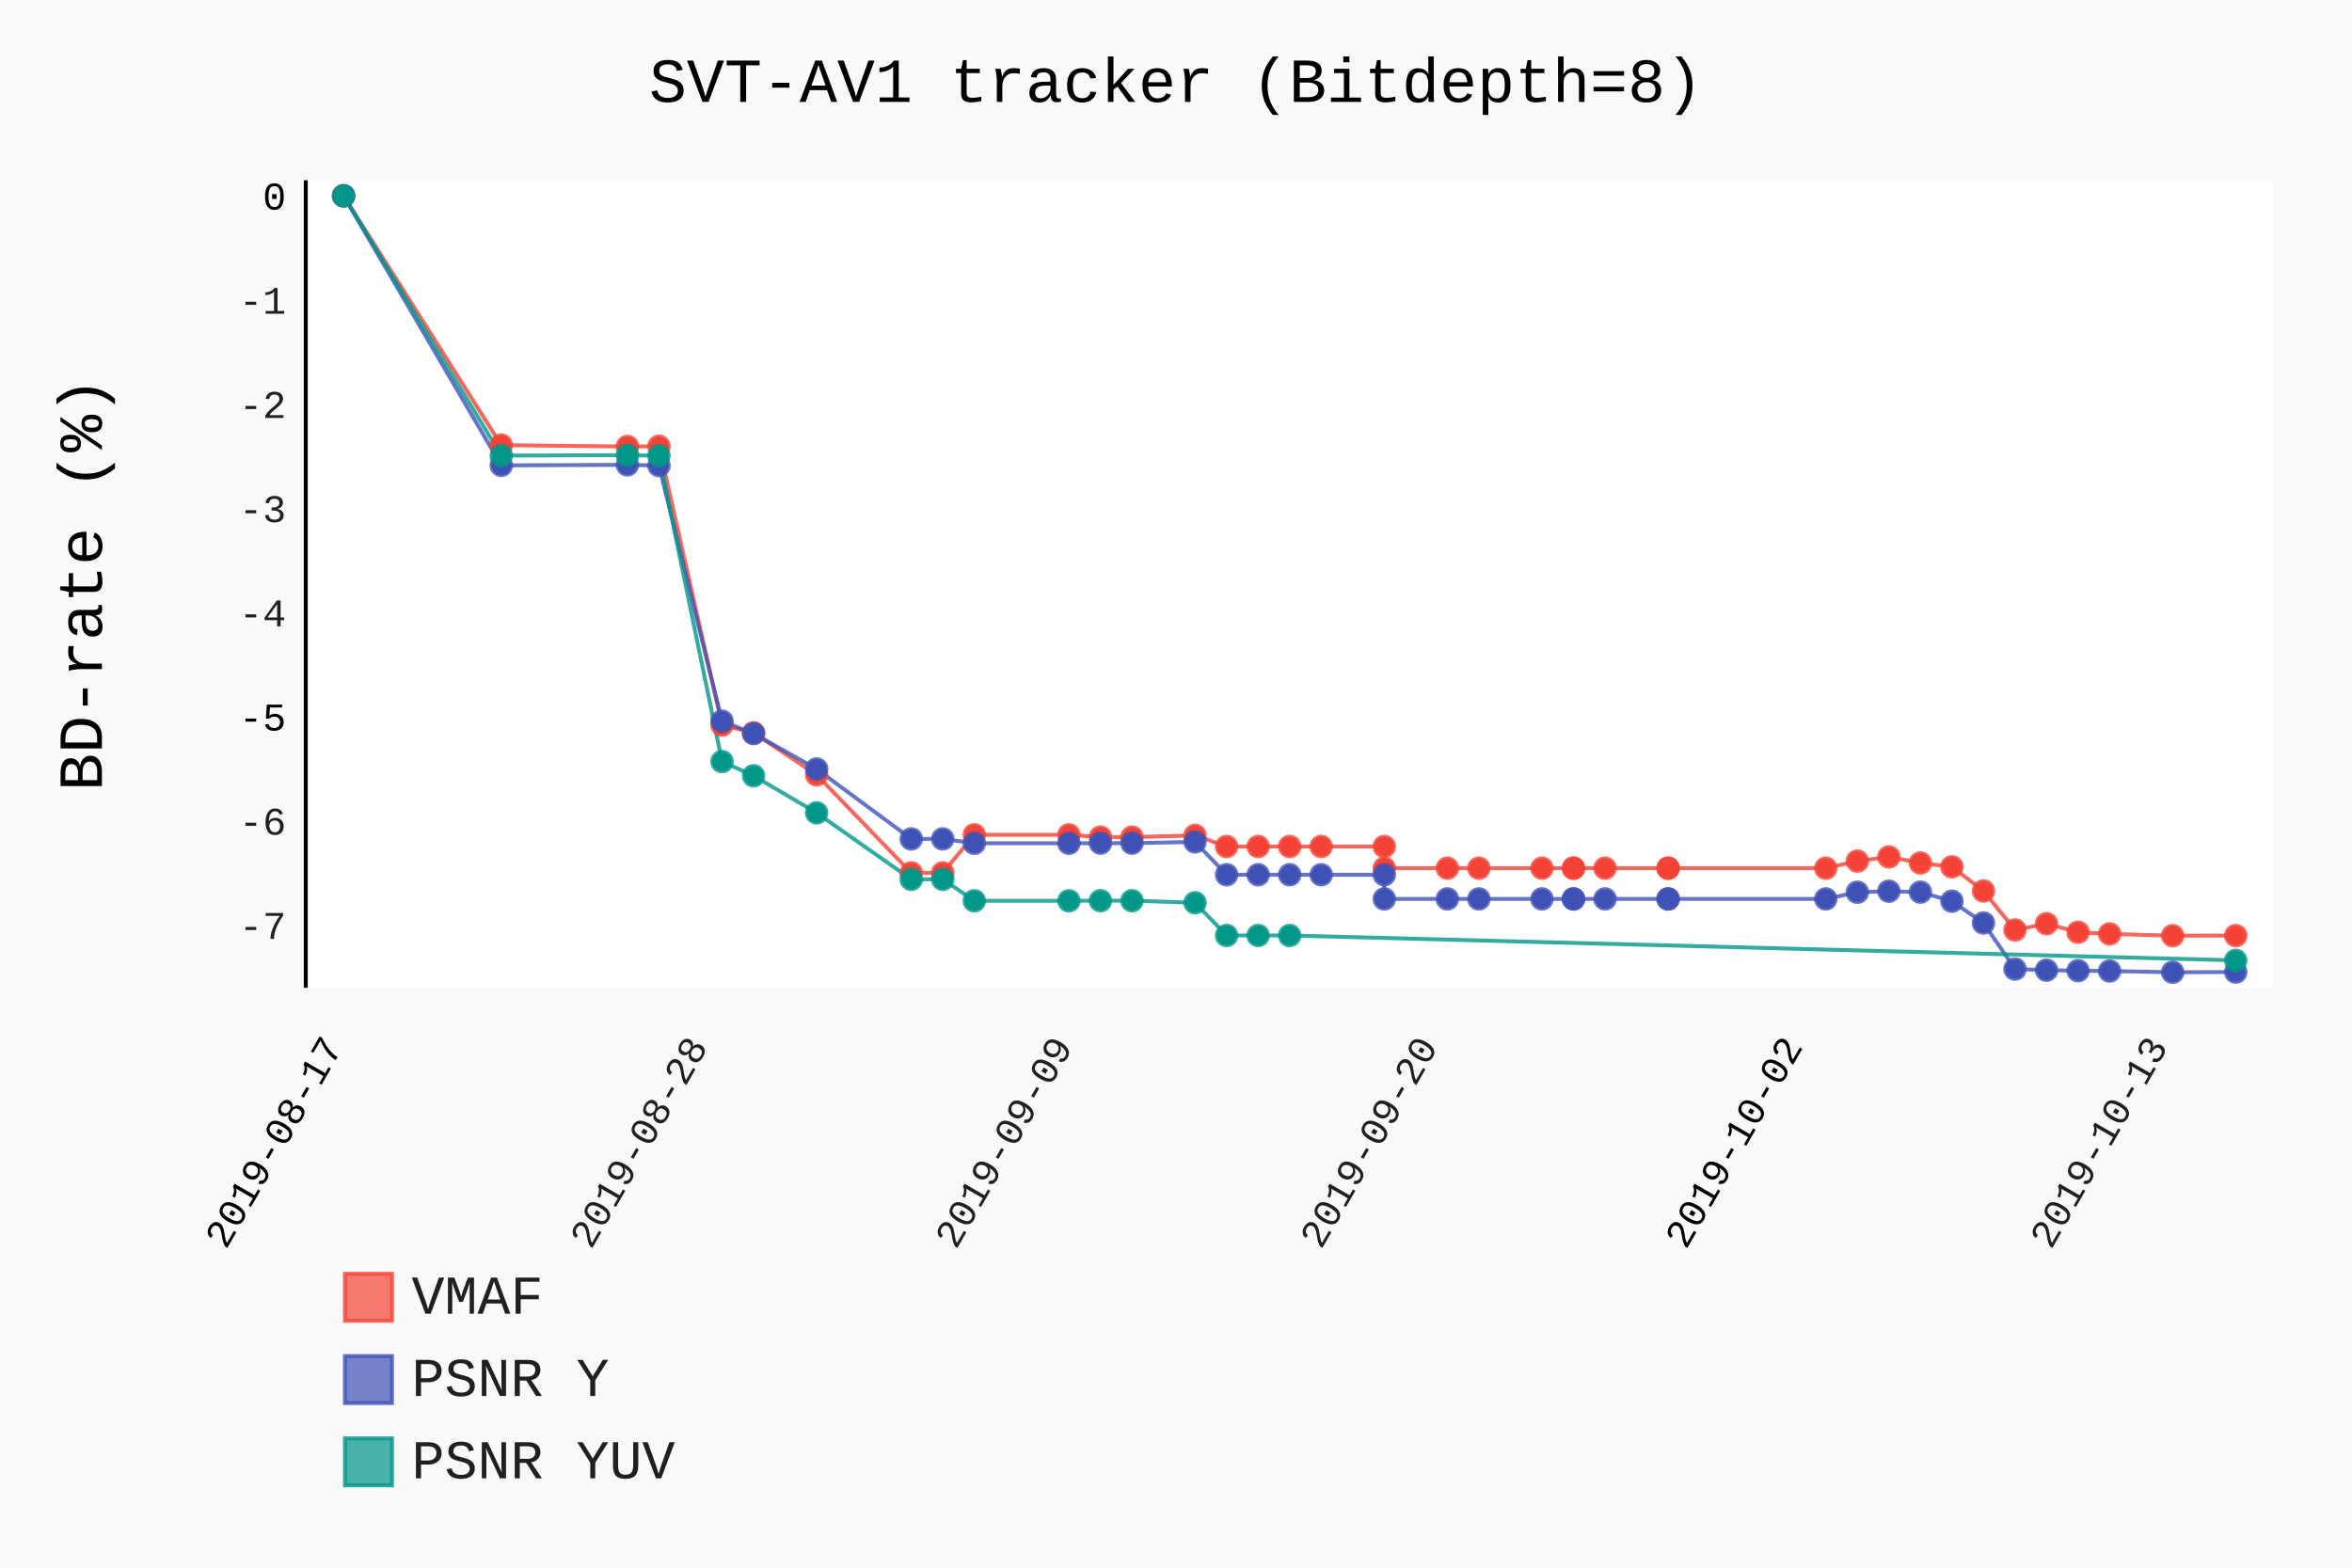
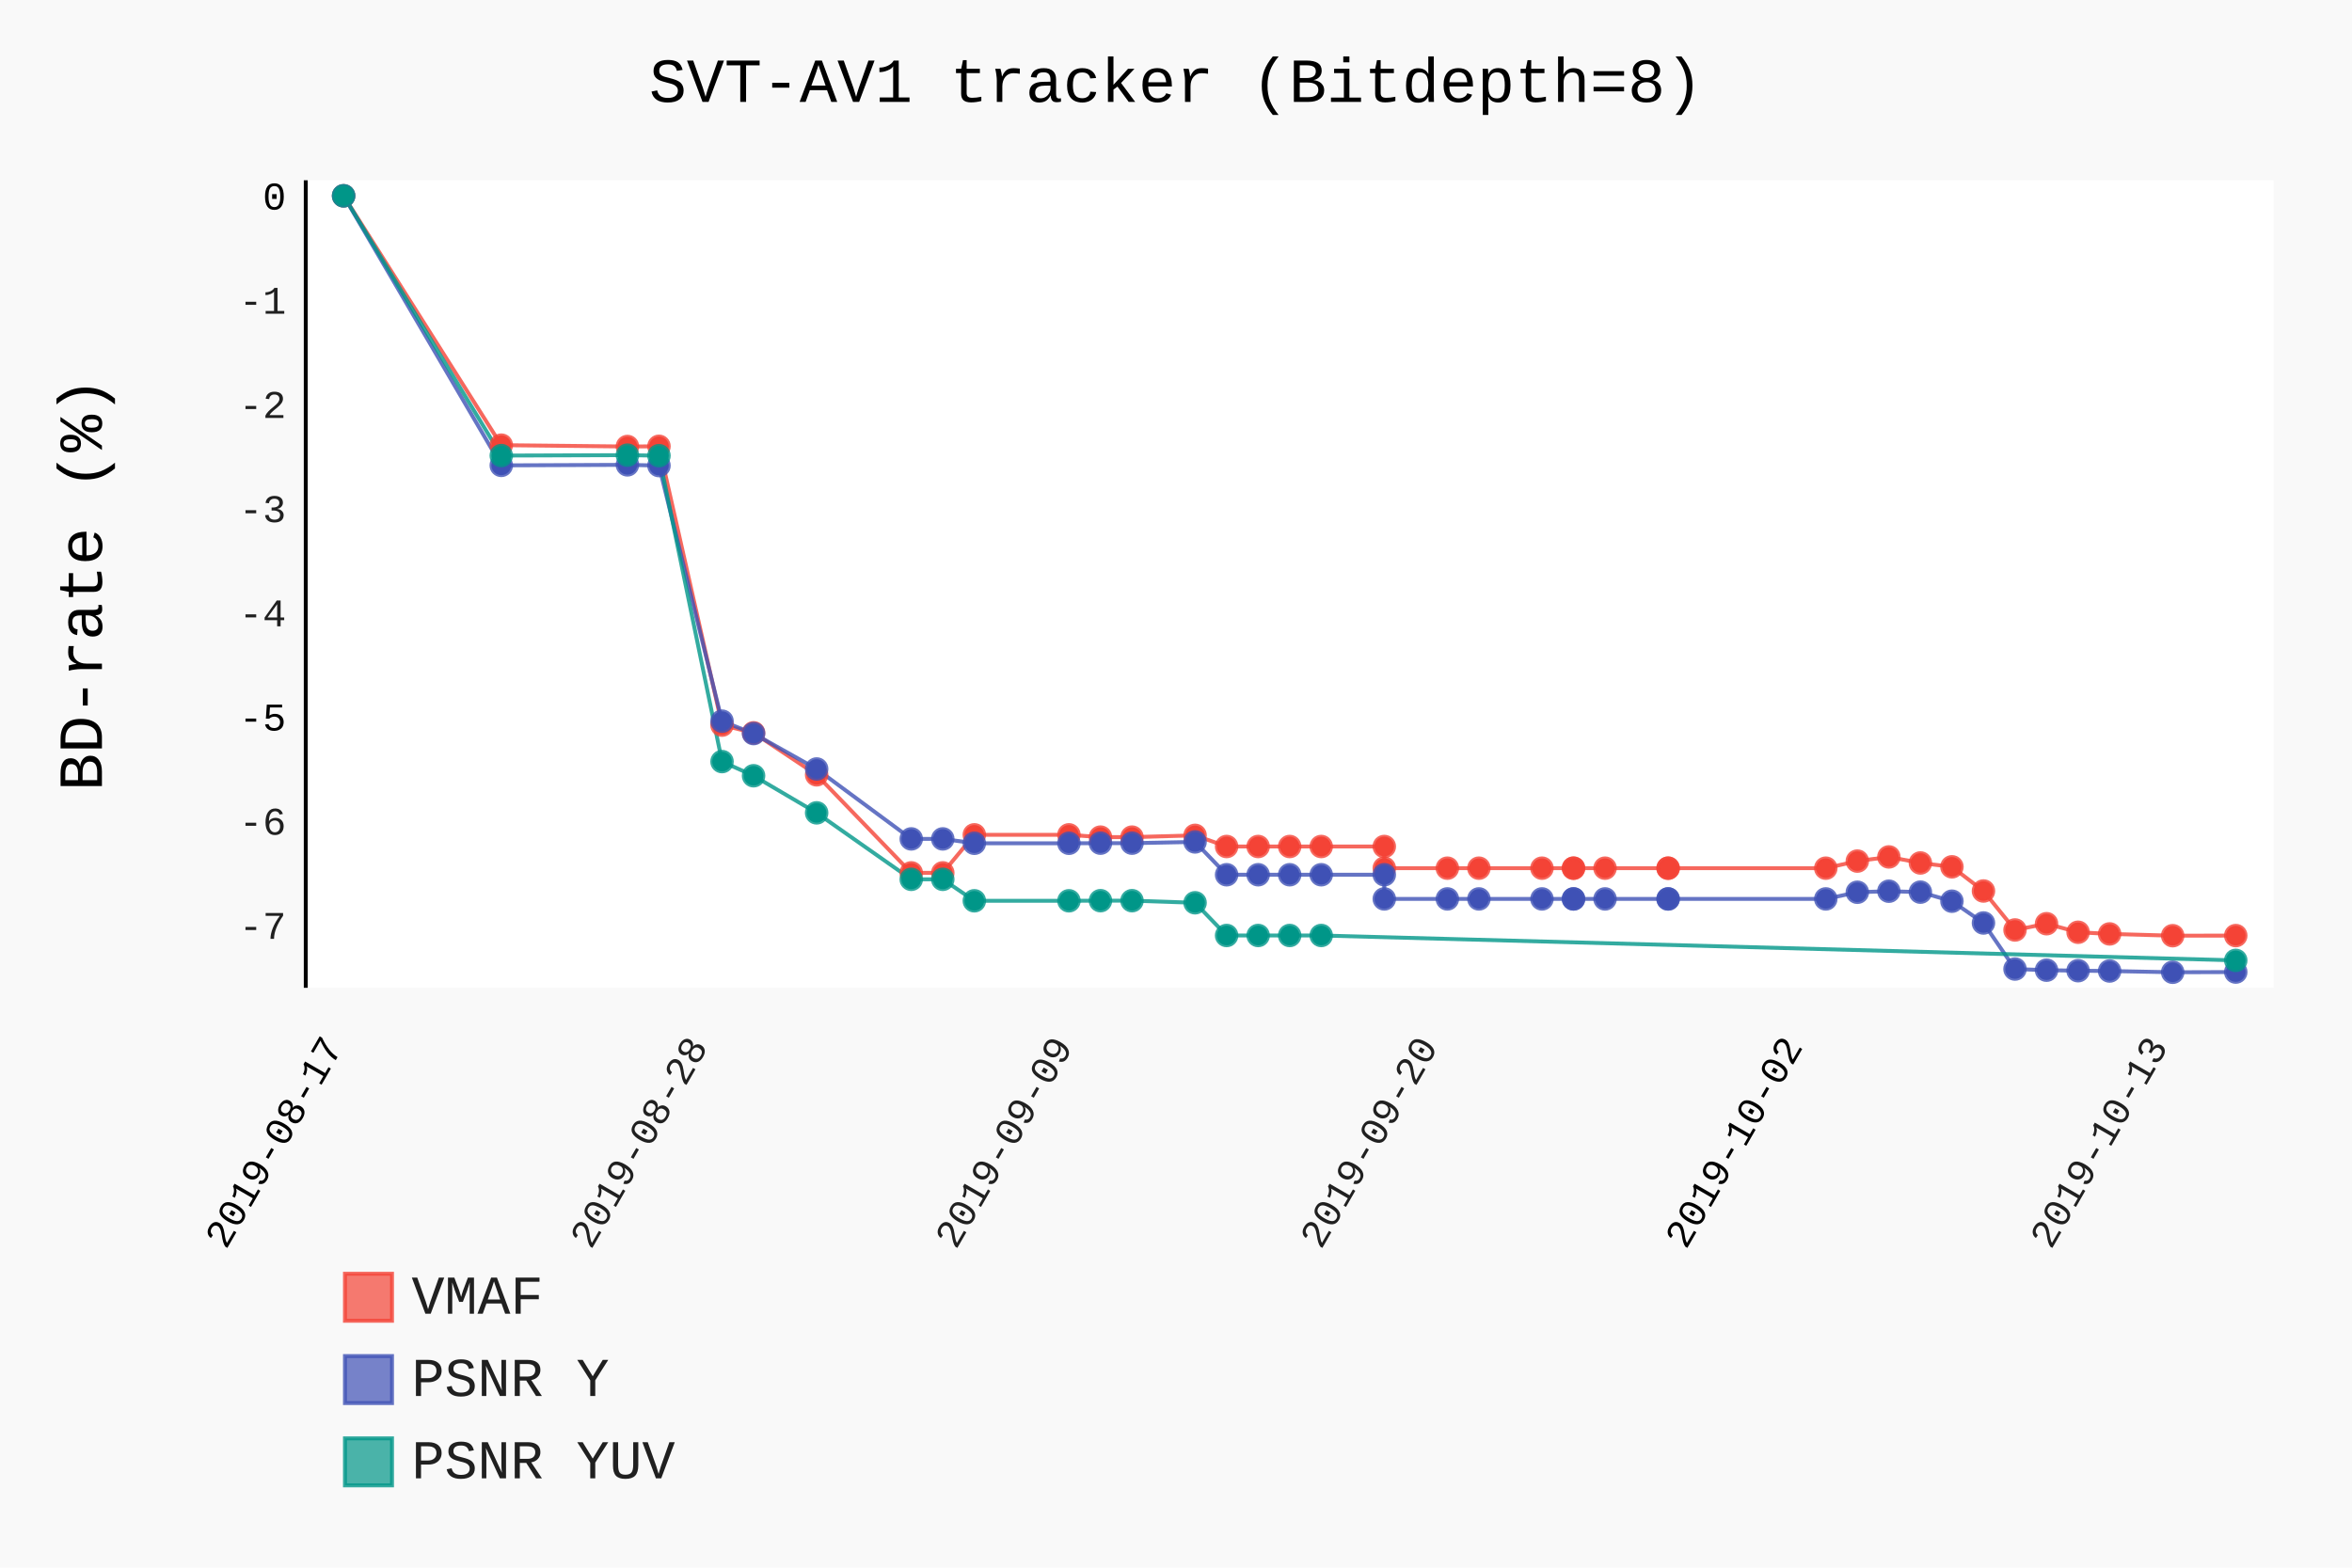
- <svg xmlns="http://www.w3.org/2000/svg" id="chart-9a60c96f-c6e7-4e21-8a89-050f6b55510d" class="pygal-chart" viewBox="0 0 600 400">
+ <svg xmlns="http://www.w3.org/2000/svg" id="chart-8baf97ec-f921-4bf6-bf29-371cf08438ed" class="pygal-chart" viewBox="0 0 600 400">
  <defs>
-     <style type="text/css">#chart-9a60c96f-c6e7-4e21-8a89-050f6b55510d{-webkit-user-select:none;-webkit-font-smoothing:antialiased;font-family:Consolas,"Liberation Mono",Menlo,Courier,monospace}#chart-9a60c96f-c6e7-4e21-8a89-050f6b55510d .title{font-family:Consolas,"Liberation Mono",Menlo,Courier,monospace;font-size:16px}#chart-9a60c96f-c6e7-4e21-8a89-050f6b55510d .legends .legend text{font-family:Consolas,"Liberation Mono",Menlo,Courier,monospace;font-size:14px}#chart-9a60c96f-c6e7-4e21-8a89-050f6b55510d .axis text{font-family:Consolas,"Liberation Mono",Menlo,Courier,monospace;font-size:10px}#chart-9a60c96f-c6e7-4e21-8a89-050f6b55510d .axis text.major{font-family:Consolas,"Liberation Mono",Menlo,Courier,monospace;font-size:10px}#chart-9a60c96f-c6e7-4e21-8a89-050f6b55510d .text-overlay text.value{font-family:Consolas,"Liberation Mono",Menlo,Courier,monospace;font-size:16px}#chart-9a60c96f-c6e7-4e21-8a89-050f6b55510d .text-overlay text.label{font-family:Consolas,"Liberation Mono",Menlo,Courier,monospace;font-size:10px}#chart-9a60c96f-c6e7-4e21-8a89-050f6b55510d .tooltip{font-family:Consolas,"Liberation Mono",Menlo,Courier,monospace;font-size:14px}#chart-9a60c96f-c6e7-4e21-8a89-050f6b55510d text.no_data{font-family:Consolas,"Liberation Mono",Menlo,Courier,monospace;font-size:64px}
- #chart-9a60c96f-c6e7-4e21-8a89-050f6b55510d{background-color:rgba(249,249,249,1)}#chart-9a60c96f-c6e7-4e21-8a89-050f6b55510d path,#chart-9a60c96f-c6e7-4e21-8a89-050f6b55510d line,#chart-9a60c96f-c6e7-4e21-8a89-050f6b55510d rect,#chart-9a60c96f-c6e7-4e21-8a89-050f6b55510d circle{-webkit-transition:150ms;-moz-transition:150ms;transition:150ms}#chart-9a60c96f-c6e7-4e21-8a89-050f6b55510d .graph &gt; .background{fill:rgba(249,249,249,1)}#chart-9a60c96f-c6e7-4e21-8a89-050f6b55510d .plot &gt; .background{fill:rgba(255,255,255,1)}#chart-9a60c96f-c6e7-4e21-8a89-050f6b55510d .graph{fill:rgba(0,0,0,.87)}#chart-9a60c96f-c6e7-4e21-8a89-050f6b55510d text.no_data{fill:rgba(0,0,0,1)}#chart-9a60c96f-c6e7-4e21-8a89-050f6b55510d .title{fill:rgba(0,0,0,1)}#chart-9a60c96f-c6e7-4e21-8a89-050f6b55510d .legends .legend text{fill:rgba(0,0,0,.87)}#chart-9a60c96f-c6e7-4e21-8a89-050f6b55510d .legends .legend:hover text{fill:rgba(0,0,0,1)}#chart-9a60c96f-c6e7-4e21-8a89-050f6b55510d .axis .line{stroke:rgba(0,0,0,1)}#chart-9a60c96f-c6e7-4e21-8a89-050f6b55510d .axis .guide.line{stroke:rgba(0,0,0,.54)}#chart-9a60c96f-c6e7-4e21-8a89-050f6b55510d .axis .major.line{stroke:rgba(0,0,0,.87)}#chart-9a60c96f-c6e7-4e21-8a89-050f6b55510d .axis text.major{fill:rgba(0,0,0,1)}#chart-9a60c96f-c6e7-4e21-8a89-050f6b55510d .axis.y .guides:hover .guide.line,#chart-9a60c96f-c6e7-4e21-8a89-050f6b55510d .line-graph .axis.x .guides:hover .guide.line,#chart-9a60c96f-c6e7-4e21-8a89-050f6b55510d .stackedline-graph .axis.x .guides:hover .guide.line,#chart-9a60c96f-c6e7-4e21-8a89-050f6b55510d .xy-graph .axis.x .guides:hover .guide.line{stroke:rgba(0,0,0,1)}#chart-9a60c96f-c6e7-4e21-8a89-050f6b55510d .axis .guides:hover text{fill:rgba(0,0,0,1)}#chart-9a60c96f-c6e7-4e21-8a89-050f6b55510d .reactive{fill-opacity:.7;stroke-opacity:.8}#chart-9a60c96f-c6e7-4e21-8a89-050f6b55510d .ci{stroke:rgba(0,0,0,.87)}#chart-9a60c96f-c6e7-4e21-8a89-050f6b55510d .reactive.active,#chart-9a60c96f-c6e7-4e21-8a89-050f6b55510d .active .reactive{fill-opacity:.8;stroke-opacity:.9;stroke-width:4}#chart-9a60c96f-c6e7-4e21-8a89-050f6b55510d .ci .reactive.active{stroke-width:1.5}#chart-9a60c96f-c6e7-4e21-8a89-050f6b55510d .series text{fill:rgba(0,0,0,1)}#chart-9a60c96f-c6e7-4e21-8a89-050f6b55510d .tooltip rect{fill:rgba(255,255,255,1);stroke:rgba(0,0,0,1);-webkit-transition:opacity 150ms;-moz-transition:opacity 150ms;transition:opacity 150ms}#chart-9a60c96f-c6e7-4e21-8a89-050f6b55510d .tooltip .label{fill:rgba(0,0,0,.87)}#chart-9a60c96f-c6e7-4e21-8a89-050f6b55510d .tooltip .label{fill:rgba(0,0,0,.87)}#chart-9a60c96f-c6e7-4e21-8a89-050f6b55510d .tooltip .legend{font-size:.8em;fill:rgba(0,0,0,.54)}#chart-9a60c96f-c6e7-4e21-8a89-050f6b55510d .tooltip .x_label{font-size:.6em;fill:rgba(0,0,0,1)}#chart-9a60c96f-c6e7-4e21-8a89-050f6b55510d .tooltip .xlink{font-size:.5em;text-decoration:underline}#chart-9a60c96f-c6e7-4e21-8a89-050f6b55510d .tooltip .value{font-size:1.5em}#chart-9a60c96f-c6e7-4e21-8a89-050f6b55510d .bound{font-size:.5em}#chart-9a60c96f-c6e7-4e21-8a89-050f6b55510d .max-value{font-size:.75em;fill:rgba(0,0,0,.54)}#chart-9a60c96f-c6e7-4e21-8a89-050f6b55510d .map-element{fill:rgba(255,255,255,1);stroke:rgba(0,0,0,.54) !important}#chart-9a60c96f-c6e7-4e21-8a89-050f6b55510d .map-element .reactive{fill-opacity:inherit;stroke-opacity:inherit}#chart-9a60c96f-c6e7-4e21-8a89-050f6b55510d .color-0,#chart-9a60c96f-c6e7-4e21-8a89-050f6b55510d .color-0 a:visited{stroke:#F44336;fill:#F44336}#chart-9a60c96f-c6e7-4e21-8a89-050f6b55510d .color-1,#chart-9a60c96f-c6e7-4e21-8a89-050f6b55510d .color-1 a:visited{stroke:#3F51B5;fill:#3F51B5}#chart-9a60c96f-c6e7-4e21-8a89-050f6b55510d .color-2,#chart-9a60c96f-c6e7-4e21-8a89-050f6b55510d .color-2 a:visited{stroke:#009688;fill:#009688}#chart-9a60c96f-c6e7-4e21-8a89-050f6b55510d .text-overlay .color-0 text{fill:black}#chart-9a60c96f-c6e7-4e21-8a89-050f6b55510d .text-overlay .color-1 text{fill:black}#chart-9a60c96f-c6e7-4e21-8a89-050f6b55510d .text-overlay .color-2 text{fill:black}
- #chart-9a60c96f-c6e7-4e21-8a89-050f6b55510d text.no_data{text-anchor:middle}#chart-9a60c96f-c6e7-4e21-8a89-050f6b55510d .guide.line{fill:none}#chart-9a60c96f-c6e7-4e21-8a89-050f6b55510d .centered{text-anchor:middle}#chart-9a60c96f-c6e7-4e21-8a89-050f6b55510d .title{text-anchor:middle}#chart-9a60c96f-c6e7-4e21-8a89-050f6b55510d .legends .legend text{fill-opacity:1}#chart-9a60c96f-c6e7-4e21-8a89-050f6b55510d .axis.x text{text-anchor:middle}#chart-9a60c96f-c6e7-4e21-8a89-050f6b55510d .axis.x:not(.web) text[transform]{text-anchor:start}#chart-9a60c96f-c6e7-4e21-8a89-050f6b55510d .axis.x:not(.web) text[transform].backwards{text-anchor:end}#chart-9a60c96f-c6e7-4e21-8a89-050f6b55510d .axis.y text{text-anchor:end}#chart-9a60c96f-c6e7-4e21-8a89-050f6b55510d .axis.y text[transform].backwards{text-anchor:start}#chart-9a60c96f-c6e7-4e21-8a89-050f6b55510d .axis.y2 text{text-anchor:start}#chart-9a60c96f-c6e7-4e21-8a89-050f6b55510d .axis.y2 text[transform].backwards{text-anchor:end}#chart-9a60c96f-c6e7-4e21-8a89-050f6b55510d .axis .guide.line{stroke-dasharray:4,4}#chart-9a60c96f-c6e7-4e21-8a89-050f6b55510d .axis .major.guide.line{stroke-dasharray:6,6}#chart-9a60c96f-c6e7-4e21-8a89-050f6b55510d .horizontal .axis.y .guide.line,#chart-9a60c96f-c6e7-4e21-8a89-050f6b55510d .horizontal .axis.y2 .guide.line,#chart-9a60c96f-c6e7-4e21-8a89-050f6b55510d .vertical .axis.x .guide.line{opacity:0}#chart-9a60c96f-c6e7-4e21-8a89-050f6b55510d .horizontal .axis.always_show .guide.line,#chart-9a60c96f-c6e7-4e21-8a89-050f6b55510d .vertical .axis.always_show .guide.line{opacity:1 !important}#chart-9a60c96f-c6e7-4e21-8a89-050f6b55510d .axis.y .guides:hover .guide.line,#chart-9a60c96f-c6e7-4e21-8a89-050f6b55510d .axis.y2 .guides:hover .guide.line,#chart-9a60c96f-c6e7-4e21-8a89-050f6b55510d .axis.x .guides:hover .guide.line{opacity:1}#chart-9a60c96f-c6e7-4e21-8a89-050f6b55510d .axis .guides:hover text{opacity:1}#chart-9a60c96f-c6e7-4e21-8a89-050f6b55510d .nofill{fill:none}#chart-9a60c96f-c6e7-4e21-8a89-050f6b55510d .subtle-fill{fill-opacity:.2}#chart-9a60c96f-c6e7-4e21-8a89-050f6b55510d .dot{stroke-width:1px;fill-opacity:1}#chart-9a60c96f-c6e7-4e21-8a89-050f6b55510d .dot.active{stroke-width:5px}#chart-9a60c96f-c6e7-4e21-8a89-050f6b55510d .dot.negative{fill:transparent}#chart-9a60c96f-c6e7-4e21-8a89-050f6b55510d text,#chart-9a60c96f-c6e7-4e21-8a89-050f6b55510d tspan{stroke:none !important}#chart-9a60c96f-c6e7-4e21-8a89-050f6b55510d .series text.active{opacity:1}#chart-9a60c96f-c6e7-4e21-8a89-050f6b55510d .tooltip rect{fill-opacity:.95;stroke-width:.5}#chart-9a60c96f-c6e7-4e21-8a89-050f6b55510d .tooltip text{fill-opacity:1}#chart-9a60c96f-c6e7-4e21-8a89-050f6b55510d .showable{visibility:hidden}#chart-9a60c96f-c6e7-4e21-8a89-050f6b55510d .showable.shown{visibility:visible}#chart-9a60c96f-c6e7-4e21-8a89-050f6b55510d .gauge-background{fill:rgba(229,229,229,1);stroke:none}#chart-9a60c96f-c6e7-4e21-8a89-050f6b55510d .bg-lines{stroke:rgba(249,249,249,1);stroke-width:2px}</style>
+     <style type="text/css">#chart-8baf97ec-f921-4bf6-bf29-371cf08438ed{-webkit-user-select:none;-webkit-font-smoothing:antialiased;font-family:Consolas,"Liberation Mono",Menlo,Courier,monospace}#chart-8baf97ec-f921-4bf6-bf29-371cf08438ed .title{font-family:Consolas,"Liberation Mono",Menlo,Courier,monospace;font-size:16px}#chart-8baf97ec-f921-4bf6-bf29-371cf08438ed .legends .legend text{font-family:Consolas,"Liberation Mono",Menlo,Courier,monospace;font-size:14px}#chart-8baf97ec-f921-4bf6-bf29-371cf08438ed .axis text{font-family:Consolas,"Liberation Mono",Menlo,Courier,monospace;font-size:10px}#chart-8baf97ec-f921-4bf6-bf29-371cf08438ed .axis text.major{font-family:Consolas,"Liberation Mono",Menlo,Courier,monospace;font-size:10px}#chart-8baf97ec-f921-4bf6-bf29-371cf08438ed .text-overlay text.value{font-family:Consolas,"Liberation Mono",Menlo,Courier,monospace;font-size:16px}#chart-8baf97ec-f921-4bf6-bf29-371cf08438ed .text-overlay text.label{font-family:Consolas,"Liberation Mono",Menlo,Courier,monospace;font-size:10px}#chart-8baf97ec-f921-4bf6-bf29-371cf08438ed .tooltip{font-family:Consolas,"Liberation Mono",Menlo,Courier,monospace;font-size:14px}#chart-8baf97ec-f921-4bf6-bf29-371cf08438ed text.no_data{font-family:Consolas,"Liberation Mono",Menlo,Courier,monospace;font-size:64px}
+ #chart-8baf97ec-f921-4bf6-bf29-371cf08438ed{background-color:rgba(249,249,249,1)}#chart-8baf97ec-f921-4bf6-bf29-371cf08438ed path,#chart-8baf97ec-f921-4bf6-bf29-371cf08438ed line,#chart-8baf97ec-f921-4bf6-bf29-371cf08438ed rect,#chart-8baf97ec-f921-4bf6-bf29-371cf08438ed circle{-webkit-transition:150ms;-moz-transition:150ms;transition:150ms}#chart-8baf97ec-f921-4bf6-bf29-371cf08438ed .graph &gt; .background{fill:rgba(249,249,249,1)}#chart-8baf97ec-f921-4bf6-bf29-371cf08438ed .plot &gt; .background{fill:rgba(255,255,255,1)}#chart-8baf97ec-f921-4bf6-bf29-371cf08438ed .graph{fill:rgba(0,0,0,.87)}#chart-8baf97ec-f921-4bf6-bf29-371cf08438ed text.no_data{fill:rgba(0,0,0,1)}#chart-8baf97ec-f921-4bf6-bf29-371cf08438ed .title{fill:rgba(0,0,0,1)}#chart-8baf97ec-f921-4bf6-bf29-371cf08438ed .legends .legend text{fill:rgba(0,0,0,.87)}#chart-8baf97ec-f921-4bf6-bf29-371cf08438ed .legends .legend:hover text{fill:rgba(0,0,0,1)}#chart-8baf97ec-f921-4bf6-bf29-371cf08438ed .axis .line{stroke:rgba(0,0,0,1)}#chart-8baf97ec-f921-4bf6-bf29-371cf08438ed .axis .guide.line{stroke:rgba(0,0,0,.54)}#chart-8baf97ec-f921-4bf6-bf29-371cf08438ed .axis .major.line{stroke:rgba(0,0,0,.87)}#chart-8baf97ec-f921-4bf6-bf29-371cf08438ed .axis text.major{fill:rgba(0,0,0,1)}#chart-8baf97ec-f921-4bf6-bf29-371cf08438ed .axis.y .guides:hover .guide.line,#chart-8baf97ec-f921-4bf6-bf29-371cf08438ed .line-graph .axis.x .guides:hover .guide.line,#chart-8baf97ec-f921-4bf6-bf29-371cf08438ed .stackedline-graph .axis.x .guides:hover .guide.line,#chart-8baf97ec-f921-4bf6-bf29-371cf08438ed .xy-graph .axis.x .guides:hover .guide.line{stroke:rgba(0,0,0,1)}#chart-8baf97ec-f921-4bf6-bf29-371cf08438ed .axis .guides:hover text{fill:rgba(0,0,0,1)}#chart-8baf97ec-f921-4bf6-bf29-371cf08438ed .reactive{fill-opacity:.7;stroke-opacity:.8}#chart-8baf97ec-f921-4bf6-bf29-371cf08438ed .ci{stroke:rgba(0,0,0,.87)}#chart-8baf97ec-f921-4bf6-bf29-371cf08438ed .reactive.active,#chart-8baf97ec-f921-4bf6-bf29-371cf08438ed .active .reactive{fill-opacity:.8;stroke-opacity:.9;stroke-width:4}#chart-8baf97ec-f921-4bf6-bf29-371cf08438ed .ci .reactive.active{stroke-width:1.5}#chart-8baf97ec-f921-4bf6-bf29-371cf08438ed .series text{fill:rgba(0,0,0,1)}#chart-8baf97ec-f921-4bf6-bf29-371cf08438ed .tooltip rect{fill:rgba(255,255,255,1);stroke:rgba(0,0,0,1);-webkit-transition:opacity 150ms;-moz-transition:opacity 150ms;transition:opacity 150ms}#chart-8baf97ec-f921-4bf6-bf29-371cf08438ed .tooltip .label{fill:rgba(0,0,0,.87)}#chart-8baf97ec-f921-4bf6-bf29-371cf08438ed .tooltip .label{fill:rgba(0,0,0,.87)}#chart-8baf97ec-f921-4bf6-bf29-371cf08438ed .tooltip .legend{font-size:.8em;fill:rgba(0,0,0,.54)}#chart-8baf97ec-f921-4bf6-bf29-371cf08438ed .tooltip .x_label{font-size:.6em;fill:rgba(0,0,0,1)}#chart-8baf97ec-f921-4bf6-bf29-371cf08438ed .tooltip .xlink{font-size:.5em;text-decoration:underline}#chart-8baf97ec-f921-4bf6-bf29-371cf08438ed .tooltip .value{font-size:1.5em}#chart-8baf97ec-f921-4bf6-bf29-371cf08438ed .bound{font-size:.5em}#chart-8baf97ec-f921-4bf6-bf29-371cf08438ed .max-value{font-size:.75em;fill:rgba(0,0,0,.54)}#chart-8baf97ec-f921-4bf6-bf29-371cf08438ed .map-element{fill:rgba(255,255,255,1);stroke:rgba(0,0,0,.54) !important}#chart-8baf97ec-f921-4bf6-bf29-371cf08438ed .map-element .reactive{fill-opacity:inherit;stroke-opacity:inherit}#chart-8baf97ec-f921-4bf6-bf29-371cf08438ed .color-0,#chart-8baf97ec-f921-4bf6-bf29-371cf08438ed .color-0 a:visited{stroke:#F44336;fill:#F44336}#chart-8baf97ec-f921-4bf6-bf29-371cf08438ed .color-1,#chart-8baf97ec-f921-4bf6-bf29-371cf08438ed .color-1 a:visited{stroke:#3F51B5;fill:#3F51B5}#chart-8baf97ec-f921-4bf6-bf29-371cf08438ed .color-2,#chart-8baf97ec-f921-4bf6-bf29-371cf08438ed .color-2 a:visited{stroke:#009688;fill:#009688}#chart-8baf97ec-f921-4bf6-bf29-371cf08438ed .text-overlay .color-0 text{fill:black}#chart-8baf97ec-f921-4bf6-bf29-371cf08438ed .text-overlay .color-1 text{fill:black}#chart-8baf97ec-f921-4bf6-bf29-371cf08438ed .text-overlay .color-2 text{fill:black}
+ #chart-8baf97ec-f921-4bf6-bf29-371cf08438ed text.no_data{text-anchor:middle}#chart-8baf97ec-f921-4bf6-bf29-371cf08438ed .guide.line{fill:none}#chart-8baf97ec-f921-4bf6-bf29-371cf08438ed .centered{text-anchor:middle}#chart-8baf97ec-f921-4bf6-bf29-371cf08438ed .title{text-anchor:middle}#chart-8baf97ec-f921-4bf6-bf29-371cf08438ed .legends .legend text{fill-opacity:1}#chart-8baf97ec-f921-4bf6-bf29-371cf08438ed .axis.x text{text-anchor:middle}#chart-8baf97ec-f921-4bf6-bf29-371cf08438ed .axis.x:not(.web) text[transform]{text-anchor:start}#chart-8baf97ec-f921-4bf6-bf29-371cf08438ed .axis.x:not(.web) text[transform].backwards{text-anchor:end}#chart-8baf97ec-f921-4bf6-bf29-371cf08438ed .axis.y text{text-anchor:end}#chart-8baf97ec-f921-4bf6-bf29-371cf08438ed .axis.y text[transform].backwards{text-anchor:start}#chart-8baf97ec-f921-4bf6-bf29-371cf08438ed .axis.y2 text{text-anchor:start}#chart-8baf97ec-f921-4bf6-bf29-371cf08438ed .axis.y2 text[transform].backwards{text-anchor:end}#chart-8baf97ec-f921-4bf6-bf29-371cf08438ed .axis .guide.line{stroke-dasharray:4,4}#chart-8baf97ec-f921-4bf6-bf29-371cf08438ed .axis .major.guide.line{stroke-dasharray:6,6}#chart-8baf97ec-f921-4bf6-bf29-371cf08438ed .horizontal .axis.y .guide.line,#chart-8baf97ec-f921-4bf6-bf29-371cf08438ed .horizontal .axis.y2 .guide.line,#chart-8baf97ec-f921-4bf6-bf29-371cf08438ed .vertical .axis.x .guide.line{opacity:0}#chart-8baf97ec-f921-4bf6-bf29-371cf08438ed .horizontal .axis.always_show .guide.line,#chart-8baf97ec-f921-4bf6-bf29-371cf08438ed .vertical .axis.always_show .guide.line{opacity:1 !important}#chart-8baf97ec-f921-4bf6-bf29-371cf08438ed .axis.y .guides:hover .guide.line,#chart-8baf97ec-f921-4bf6-bf29-371cf08438ed .axis.y2 .guides:hover .guide.line,#chart-8baf97ec-f921-4bf6-bf29-371cf08438ed .axis.x .guides:hover .guide.line{opacity:1}#chart-8baf97ec-f921-4bf6-bf29-371cf08438ed .axis .guides:hover text{opacity:1}#chart-8baf97ec-f921-4bf6-bf29-371cf08438ed .nofill{fill:none}#chart-8baf97ec-f921-4bf6-bf29-371cf08438ed .subtle-fill{fill-opacity:.2}#chart-8baf97ec-f921-4bf6-bf29-371cf08438ed .dot{stroke-width:1px;fill-opacity:1}#chart-8baf97ec-f921-4bf6-bf29-371cf08438ed .dot.active{stroke-width:5px}#chart-8baf97ec-f921-4bf6-bf29-371cf08438ed .dot.negative{fill:transparent}#chart-8baf97ec-f921-4bf6-bf29-371cf08438ed text,#chart-8baf97ec-f921-4bf6-bf29-371cf08438ed tspan{stroke:none !important}#chart-8baf97ec-f921-4bf6-bf29-371cf08438ed .series text.active{opacity:1}#chart-8baf97ec-f921-4bf6-bf29-371cf08438ed .tooltip rect{fill-opacity:.95;stroke-width:.5}#chart-8baf97ec-f921-4bf6-bf29-371cf08438ed .tooltip text{fill-opacity:1}#chart-8baf97ec-f921-4bf6-bf29-371cf08438ed .showable{visibility:hidden}#chart-8baf97ec-f921-4bf6-bf29-371cf08438ed .showable.shown{visibility:visible}#chart-8baf97ec-f921-4bf6-bf29-371cf08438ed .gauge-background{fill:rgba(229,229,229,1);stroke:none}#chart-8baf97ec-f921-4bf6-bf29-371cf08438ed .bg-lines{stroke:rgba(249,249,249,1);stroke-width:2px}</style>
  </defs>
  <g class="graph datetimeline-graph vertical">
    <rect class="background" height="400" width="600" x="0" y="0" />
    <g class="plot" transform="translate(78, 46)">
      <rect class="background" height="206.038" width="502.0" x="0" y="0" />
      <g class="axis y">
        <g class="guides">
          <text class="" x="-5" y="193.56">-7</text>
        </g>
        <g class="guides">
          <text class="" x="-5" y="166.974">-6</text>
        </g>
        <g class="guides">
          <text class="major" x="-5" y="140.389">-5</text>
        </g>
        <g class="guides">
          <text class="" x="-5" y="113.804">-4</text>
        </g>
        <g class="guides">
          <text class="" x="-5" y="87.218">-3</text>
        </g>
        <g class="guides">
          <text class="" x="-5" y="60.633">-2</text>
        </g>
        <g class="guides">
          <text class="" x="-5" y="34.048">-1</text>
        </g>
        <g class="guides">
          <text class="major" x="-5" y="7.462">0</text>
        </g>
      </g>
      <g class="axis x">
        <path class="line" d="M0 0 v206.038" />
        <g class="guides">
          <path class="major guide line" d="M9.654 0 v206.038" />
          <text class="major backwards" x="9.654" y="221.038" transform="rotate(300 9.653846 221.0385)">2019-08-17</text>
        </g>
        <g class="guides">
          <path class="guide line" d="M102.766 0 v206.038" />
          <text class="backwards" x="102.766" y="221.038" transform="rotate(300 102.7658 221.0385)">2019-08-28</text>
        </g>
        <g class="guides">
          <path class="guide line" d="M195.878 0 v206.038" />
          <text class="backwards" x="195.878" y="221.038" transform="rotate(300 195.8777 221.0385)">2019-09-09</text>
        </g>
        <g class="guides">
          <path class="guide line" d="M288.99 0 v206.038" />
          <text class="backwards" x="288.99" y="221.038" transform="rotate(300 288.9897 221.0385)">2019-09-20</text>
        </g>
        <g class="guides">
          <path class="major guide line" d="M382.102 0 v206.038" />
          <text class="major backwards" x="382.102" y="221.038" transform="rotate(300 382.1016 221.0385)">2019-10-02</text>
        </g>
        <g class="guides">
          <path class="guide line" d="M475.214 0 v206.038" />
          <text class="backwards" x="475.214" y="221.038" transform="rotate(300 475.2136 221.0385)">2019-10-13</text>
        </g>
      </g>
      <g class="series serie-0 color-0">
        <path class="line reactive nofill" d="M9.654 3.962 L49.878 67.581 82.058 67.927 90.103 67.873 106.192 139.016 114.237 140.983 130.327 151.697 154.462 176.714 162.506 176.714 170.551 167.01 194.686 167.01 202.731 167.595 210.776 167.595 226.865 167.143 234.91 169.988 242.955 169.988 251 169.988 259.045 169.988 275.135 169.988 275.135 175.517 291.224 175.517 299.269 175.517 315.359 175.517 323.404 175.517 323.404 175.517 331.449 175.517 347.538 175.517 347.538 175.517 387.763 175.517 395.808 173.71 403.853 172.646 411.897 174.188 419.942 175.172 427.987 181.34 436.032 191.283 444.077 189.687 452.122 191.867 460.167 192.293 476.256 192.745 492.346 192.718" />
      </g>
      <g class="series serie-1 color-1">
        <path class="line reactive nofill" d="M9.654 3.962 L49.878 72.739 82.058 72.606 90.103 72.792 106.192 138.006 114.237 141.169 130.327 150.208 154.462 168.047 162.506 168.047 170.551 169.164 194.686 169.164 202.731 169.137 210.776 169.137 226.865 168.818 234.91 177.192 242.955 177.192 251 177.192 259.045 177.192 275.135 177.192 275.135 183.36 291.224 183.36 299.269 183.36 315.359 183.36 323.404 183.36 323.404 183.36 331.449 183.36 347.538 183.36 347.538 183.36 387.763 183.36 395.808 181.659 403.853 181.393 411.897 181.632 419.942 183.945 427.987 189.501 436.032 201.252 444.077 201.544 452.122 201.677 460.167 201.757 476.256 202.076 492.346 202.023" />
      </g>
      <g class="series serie-2 color-2">
-         <path class="line reactive nofill" d="M9.654 3.962 L49.878 70.24 82.058 70.133 90.103 70.266 106.192 148.321 114.237 151.936 130.327 161.401 154.462 178.362 162.506 178.362 170.551 183.839 194.686 183.839 202.731 183.812 210.776 183.812 226.865 184.344 234.91 192.692 242.955 192.692 251 192.692 492.346 199.045" />
+         <path class="line reactive nofill" d="M9.654 3.962 L49.878 70.24 82.058 70.133 90.103 70.266 106.192 148.321 114.237 151.936 130.327 161.401 154.462 178.362 162.506 178.362 170.551 183.839 194.686 183.839 202.731 183.812 210.776 183.812 226.865 184.344 234.91 192.692 242.955 192.692 251 192.692 259.045 192.692 492.346 199.045" />
      </g>
    </g>
    <g class="titles">
      <text class="title plot_title" x="300.0" y="26">SVT-AV1 tracker (Bitdepth=8)</text>
      <text class="title" x="0" y="175.019" transform="rotate(-90 0 149.0192)">BD-rate (%)</text>
    </g>
    <g class="plot overlay" transform="translate(78, 46)">
      <g class="series serie-0 color-0">
        <g class="dots">
          <circle class="dot reactive tooltip-trigger" cx="9.654" cy="3.962" r="2.5" />
        </g>
        <g class="dots">
          <circle class="dot reactive tooltip-trigger" cx="49.878" cy="67.581" r="2.5" />
        </g>
        <g class="dots">
          <circle class="dot reactive tooltip-trigger" cx="82.058" cy="67.927" r="2.5" />
        </g>
        <g class="dots">
          <circle class="dot reactive tooltip-trigger" cx="90.103" cy="67.873" r="2.5" />
        </g>
        <g class="dots">
          <circle class="dot reactive tooltip-trigger" cx="106.192" cy="139.016" r="2.5" />
        </g>
        <g class="dots">
          <circle class="dot reactive tooltip-trigger" cx="114.237" cy="140.983" r="2.5" />
        </g>
        <g class="dots">
          <circle class="dot reactive tooltip-trigger" cx="130.327" cy="151.697" r="2.5" />
        </g>
        <g class="dots">
          <circle class="dot reactive tooltip-trigger" cx="154.462" cy="176.714" r="2.5" />
        </g>
        <g class="dots">
          <circle class="dot reactive tooltip-trigger" cx="162.506" cy="176.714" r="2.5" />
        </g>
        <g class="dots">
          <circle class="dot reactive tooltip-trigger" cx="170.551" cy="167.01" r="2.5" />
        </g>
        <g class="dots">
          <circle class="dot reactive tooltip-trigger" cx="194.686" cy="167.01" r="2.5" />
        </g>
        <g class="dots">
          <circle class="dot reactive tooltip-trigger" cx="202.731" cy="167.595" r="2.5" />
        </g>
        <g class="dots">
          <circle class="dot reactive tooltip-trigger" cx="210.776" cy="167.595" r="2.5" />
        </g>
        <g class="dots">
          <circle class="dot reactive tooltip-trigger" cx="226.865" cy="167.143" r="2.5" />
        </g>
        <g class="dots">
          <circle class="dot reactive tooltip-trigger" cx="234.91" cy="169.988" r="2.5" />
        </g>
        <g class="dots">
          <circle class="dot reactive tooltip-trigger" cx="242.955" cy="169.988" r="2.5" />
        </g>
        <g class="dots">
          <circle class="dot reactive tooltip-trigger" cx="251.0" cy="169.988" r="2.5" />
        </g>
        <g class="dots">
          <circle class="dot reactive tooltip-trigger" cx="259.045" cy="169.988" r="2.5" />
        </g>
        <g class="dots">
          <circle class="dot reactive tooltip-trigger" cx="275.135" cy="169.988" r="2.5" />
        </g>
        <g class="dots">
          <circle class="dot reactive tooltip-trigger" cx="275.135" cy="175.517" r="2.5" />
        </g>
        <g class="dots">
          <circle class="dot reactive tooltip-trigger" cx="291.224" cy="175.517" r="2.5" />
        </g>
        <g class="dots">
          <circle class="dot reactive tooltip-trigger" cx="299.269" cy="175.517" r="2.5" />
        </g>
        <g class="dots">
          <circle class="dot reactive tooltip-trigger" cx="315.359" cy="175.517" r="2.5" />
        </g>
        <g class="dots">
          <circle class="dot reactive tooltip-trigger" cx="323.404" cy="175.517" r="2.5" />
        </g>
        <g class="dots">
          <circle class="dot reactive tooltip-trigger" cx="323.404" cy="175.517" r="2.5" />
        </g>
        <g class="dots">
          <circle class="dot reactive tooltip-trigger" cx="331.449" cy="175.517" r="2.5" />
        </g>
        <g class="dots">
          <circle class="dot reactive tooltip-trigger" cx="347.538" cy="175.517" r="2.5" />
        </g>
        <g class="dots">
          <circle class="dot reactive tooltip-trigger" cx="347.538" cy="175.517" r="2.5" />
        </g>
        <g class="dots">
          <circle class="dot reactive tooltip-trigger" cx="387.763" cy="175.517" r="2.5" />
        </g>
        <g class="dots">
          <circle class="dot reactive tooltip-trigger" cx="395.808" cy="173.71" r="2.5" />
        </g>
        <g class="dots">
          <circle class="dot reactive tooltip-trigger" cx="403.853" cy="172.646" r="2.5" />
        </g>
        <g class="dots">
          <circle class="dot reactive tooltip-trigger" cx="411.897" cy="174.188" r="2.5" />
        </g>
        <g class="dots">
          <circle class="dot reactive tooltip-trigger" cx="419.942" cy="175.172" r="2.5" />
        </g>
        <g class="dots">
          <circle class="dot reactive tooltip-trigger" cx="427.987" cy="181.34" r="2.5" />
        </g>
        <g class="dots">
          <circle class="dot reactive tooltip-trigger" cx="436.032" cy="191.283" r="2.5" />
        </g>
        <g class="dots">
          <circle class="dot reactive tooltip-trigger" cx="444.077" cy="189.687" r="2.5" />
        </g>
        <g class="dots">
          <circle class="dot reactive tooltip-trigger" cx="452.122" cy="191.867" r="2.5" />
        </g>
        <g class="dots">
          <circle class="dot reactive tooltip-trigger" cx="460.167" cy="192.293" r="2.5" />
        </g>
        <g class="dots">
          <circle class="dot reactive tooltip-trigger" cx="476.256" cy="192.745" r="2.5" />
        </g>
        <g class="dots">
          <circle class="dot reactive tooltip-trigger" cx="492.346" cy="192.718" r="2.5" />
        </g>
      </g>
      <g class="series serie-1 color-1">
        <g class="dots">
          <circle class="dot reactive tooltip-trigger" cx="9.654" cy="3.962" r="2.5" />
        </g>
        <g class="dots">
          <circle class="dot reactive tooltip-trigger" cx="49.878" cy="72.739" r="2.5" />
        </g>
        <g class="dots">
          <circle class="dot reactive tooltip-trigger" cx="82.058" cy="72.606" r="2.5" />
        </g>
        <g class="dots">
          <circle class="dot reactive tooltip-trigger" cx="90.103" cy="72.792" r="2.5" />
        </g>
        <g class="dots">
          <circle class="dot reactive tooltip-trigger" cx="106.192" cy="138.006" r="2.5" />
        </g>
        <g class="dots">
          <circle class="dot reactive tooltip-trigger" cx="114.237" cy="141.169" r="2.5" />
        </g>
        <g class="dots">
          <circle class="dot reactive tooltip-trigger" cx="130.327" cy="150.208" r="2.5" />
        </g>
        <g class="dots">
          <circle class="dot reactive tooltip-trigger" cx="154.462" cy="168.047" r="2.5" />
        </g>
        <g class="dots">
          <circle class="dot reactive tooltip-trigger" cx="162.506" cy="168.047" r="2.5" />
        </g>
        <g class="dots">
          <circle class="dot reactive tooltip-trigger" cx="170.551" cy="169.164" r="2.5" />
        </g>
        <g class="dots">
          <circle class="dot reactive tooltip-trigger" cx="194.686" cy="169.164" r="2.5" />
        </g>
        <g class="dots">
          <circle class="dot reactive tooltip-trigger" cx="202.731" cy="169.137" r="2.5" />
        </g>
        <g class="dots">
          <circle class="dot reactive tooltip-trigger" cx="210.776" cy="169.137" r="2.5" />
        </g>
        <g class="dots">
          <circle class="dot reactive tooltip-trigger" cx="226.865" cy="168.818" r="2.5" />
        </g>
        <g class="dots">
          <circle class="dot reactive tooltip-trigger" cx="234.91" cy="177.192" r="2.5" />
        </g>
        <g class="dots">
          <circle class="dot reactive tooltip-trigger" cx="242.955" cy="177.192" r="2.5" />
        </g>
        <g class="dots">
          <circle class="dot reactive tooltip-trigger" cx="251.0" cy="177.192" r="2.5" />
        </g>
        <g class="dots">
          <circle class="dot reactive tooltip-trigger" cx="259.045" cy="177.192" r="2.5" />
        </g>
        <g class="dots">
          <circle class="dot reactive tooltip-trigger" cx="275.135" cy="177.192" r="2.5" />
        </g>
        <g class="dots">
          <circle class="dot reactive tooltip-trigger" cx="275.135" cy="183.36" r="2.5" />
        </g>
        <g class="dots">
          <circle class="dot reactive tooltip-trigger" cx="291.224" cy="183.36" r="2.5" />
        </g>
        <g class="dots">
          <circle class="dot reactive tooltip-trigger" cx="299.269" cy="183.36" r="2.5" />
        </g>
        <g class="dots">
          <circle class="dot reactive tooltip-trigger" cx="315.359" cy="183.36" r="2.5" />
        </g>
        <g class="dots">
          <circle class="dot reactive tooltip-trigger" cx="323.404" cy="183.36" r="2.5" />
        </g>
        <g class="dots">
          <circle class="dot reactive tooltip-trigger" cx="323.404" cy="183.36" r="2.5" />
        </g>
        <g class="dots">
          <circle class="dot reactive tooltip-trigger" cx="331.449" cy="183.36" r="2.5" />
        </g>
        <g class="dots">
          <circle class="dot reactive tooltip-trigger" cx="347.538" cy="183.36" r="2.5" />
        </g>
        <g class="dots">
          <circle class="dot reactive tooltip-trigger" cx="347.538" cy="183.36" r="2.5" />
        </g>
        <g class="dots">
          <circle class="dot reactive tooltip-trigger" cx="387.763" cy="183.36" r="2.5" />
        </g>
        <g class="dots">
          <circle class="dot reactive tooltip-trigger" cx="395.808" cy="181.659" r="2.5" />
        </g>
        <g class="dots">
          <circle class="dot reactive tooltip-trigger" cx="403.853" cy="181.393" r="2.5" />
        </g>
        <g class="dots">
          <circle class="dot reactive tooltip-trigger" cx="411.897" cy="181.632" r="2.5" />
        </g>
        <g class="dots">
          <circle class="dot reactive tooltip-trigger" cx="419.942" cy="183.945" r="2.5" />
        </g>
        <g class="dots">
          <circle class="dot reactive tooltip-trigger" cx="427.987" cy="189.501" r="2.5" />
        </g>
        <g class="dots">
          <circle class="dot reactive tooltip-trigger" cx="436.032" cy="201.252" r="2.5" />
        </g>
        <g class="dots">
          <circle class="dot reactive tooltip-trigger" cx="444.077" cy="201.544" r="2.5" />
        </g>
        <g class="dots">
          <circle class="dot reactive tooltip-trigger" cx="452.122" cy="201.677" r="2.5" />
        </g>
        <g class="dots">
          <circle class="dot reactive tooltip-trigger" cx="460.167" cy="201.757" r="2.5" />
        </g>
        <g class="dots">
          <circle class="dot reactive tooltip-trigger" cx="476.256" cy="202.076" r="2.5" />
        </g>
        <g class="dots">
          <circle class="dot reactive tooltip-trigger" cx="492.346" cy="202.023" r="2.5" />
        </g>
      </g>
      <g class="series serie-2 color-2">
        <g class="dots">
          <circle class="dot reactive tooltip-trigger" cx="9.654" cy="3.962" r="2.5" />
        </g>
        <g class="dots">
          <circle class="dot reactive tooltip-trigger" cx="49.878" cy="70.24" r="2.5" />
        </g>
        <g class="dots">
          <circle class="dot reactive tooltip-trigger" cx="82.058" cy="70.133" r="2.5" />
        </g>
        <g class="dots">
          <circle class="dot reactive tooltip-trigger" cx="90.103" cy="70.266" r="2.5" />
        </g>
        <g class="dots">
          <circle class="dot reactive tooltip-trigger" cx="106.192" cy="148.321" r="2.5" />
        </g>
        <g class="dots">
          <circle class="dot reactive tooltip-trigger" cx="114.237" cy="151.936" r="2.5" />
        </g>
        <g class="dots">
          <circle class="dot reactive tooltip-trigger" cx="130.327" cy="161.401" r="2.5" />
        </g>
        <g class="dots">
          <circle class="dot reactive tooltip-trigger" cx="154.462" cy="178.362" r="2.5" />
        </g>
        <g class="dots">
          <circle class="dot reactive tooltip-trigger" cx="162.506" cy="178.362" r="2.5" />
        </g>
        <g class="dots">
          <circle class="dot reactive tooltip-trigger" cx="170.551" cy="183.839" r="2.5" />
        </g>
        <g class="dots">
          <circle class="dot reactive tooltip-trigger" cx="194.686" cy="183.839" r="2.5" />
        </g>
        <g class="dots">
          <circle class="dot reactive tooltip-trigger" cx="202.731" cy="183.812" r="2.5" />
        </g>
        <g class="dots">
          <circle class="dot reactive tooltip-trigger" cx="210.776" cy="183.812" r="2.5" />
        </g>
        <g class="dots">
          <circle class="dot reactive tooltip-trigger" cx="226.865" cy="184.344" r="2.5" />
        </g>
        <g class="dots">
          <circle class="dot reactive tooltip-trigger" cx="234.91" cy="192.692" r="2.5" />
        </g>
        <g class="dots">
          <circle class="dot reactive tooltip-trigger" cx="242.955" cy="192.692" r="2.5" />
        </g>
        <g class="dots">
          <circle class="dot reactive tooltip-trigger" cx="251.0" cy="192.692" r="2.5" />
+         </g>
+         <g class="dots">
+           <circle class="dot reactive tooltip-trigger" cx="259.045" cy="192.692" r="2.5" />
        </g>
        <g class="dots">
          <circle class="dot reactive tooltip-trigger" cx="492.346" cy="199.045" r="2.5" />
        </g>
      </g>
    </g>
    <g class="plot text-overlay" transform="translate(78, 46)">
      <g class="series serie-0 color-0" />
      <g class="series serie-1 color-1" />
      <g class="series serie-2 color-2" />
    </g>
    <g class="plot tooltip-overlay" transform="translate(78, 46)">
      <g class="tooltip" style="opacity: 0" transform="translate(0 0)">
        <rect class="tooltip-box" height="0" rx="0" ry="0" width="0" />
        <g class="text" />
      </g>
    </g>
    <g class="legends" transform="translate(88, 324)">
      <g class="legend reactive activate-serie" id="activate-serie-0">
        <rect class="color-0 reactive" height="12" width="12" x="0.0" y="1.0" />
        <text x="17.0" y="11.2">VMAF</text>
      </g>
      <g class="legend reactive activate-serie" id="activate-serie-1">
        <rect class="color-1 reactive" height="12" width="12" x="0.0" y="22.0" />
        <text x="17.0" y="32.2">PSNR Y</text>
      </g>
      <g class="legend reactive activate-serie" id="activate-serie-2">
        <rect class="color-2 reactive" height="12" width="12" x="0.0" y="43.0" />
        <text x="17.0" y="53.2">PSNR YUV</text>
      </g>
    </g>
  </g>
</svg>
